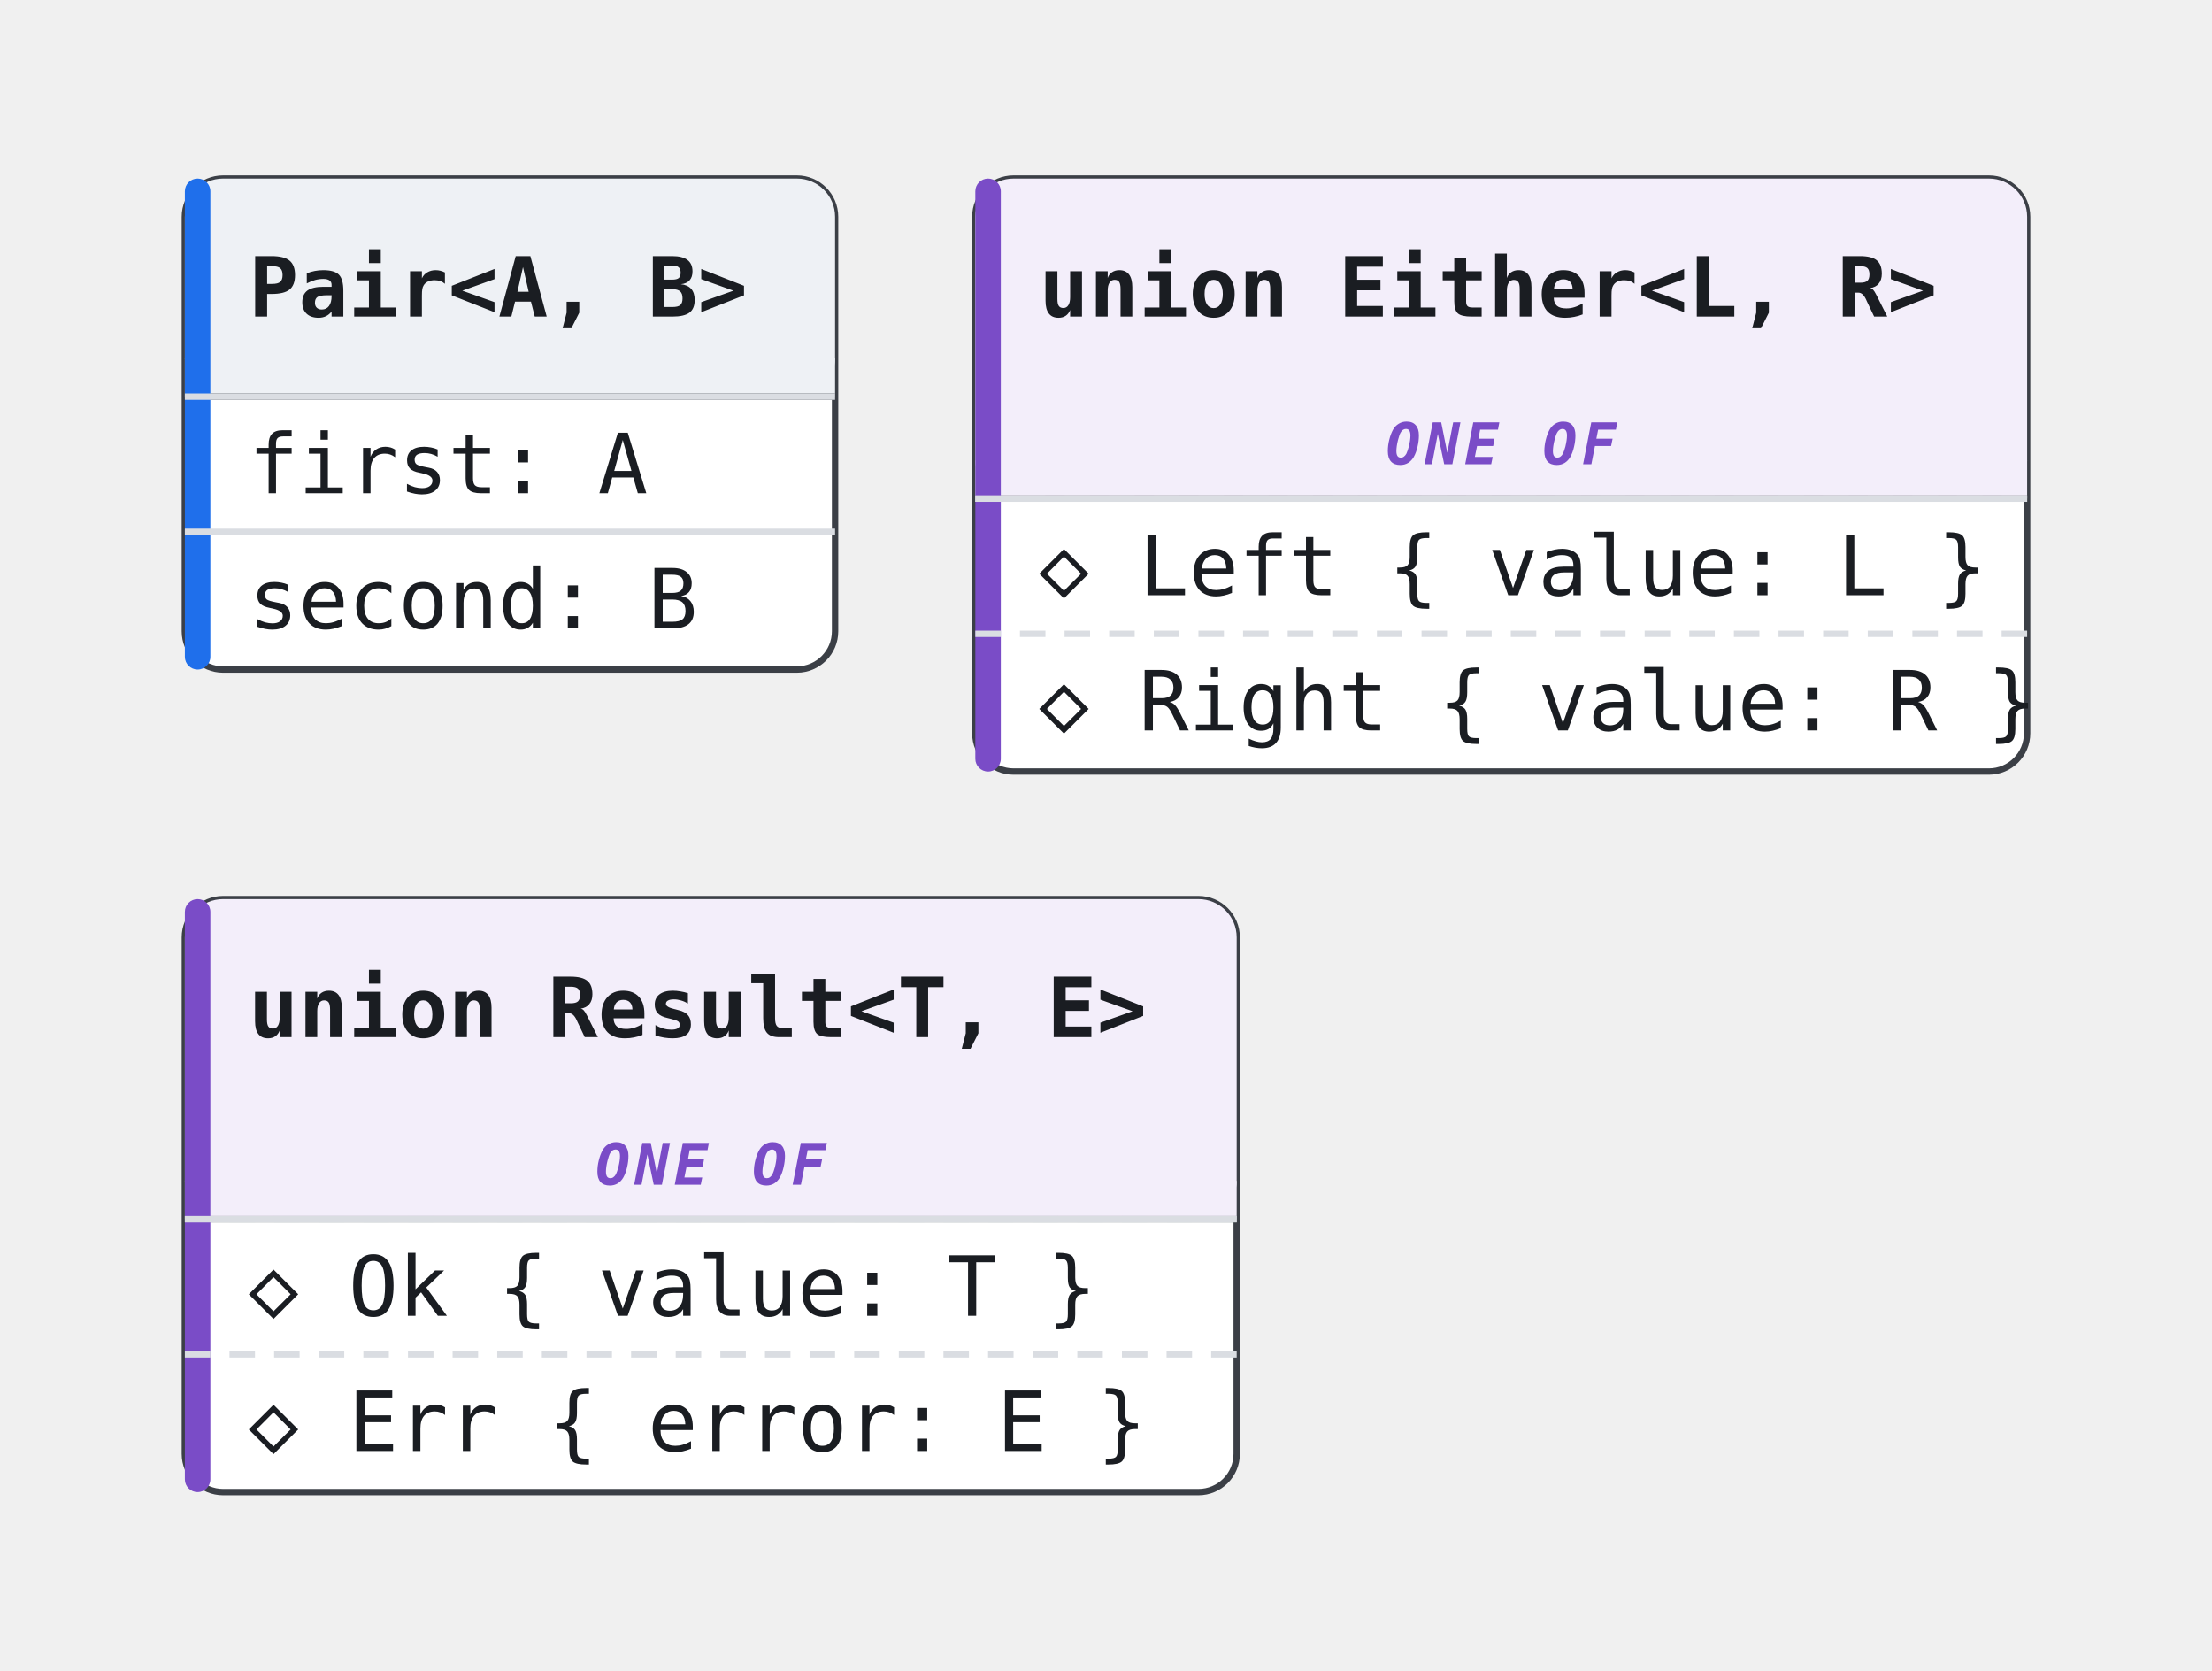
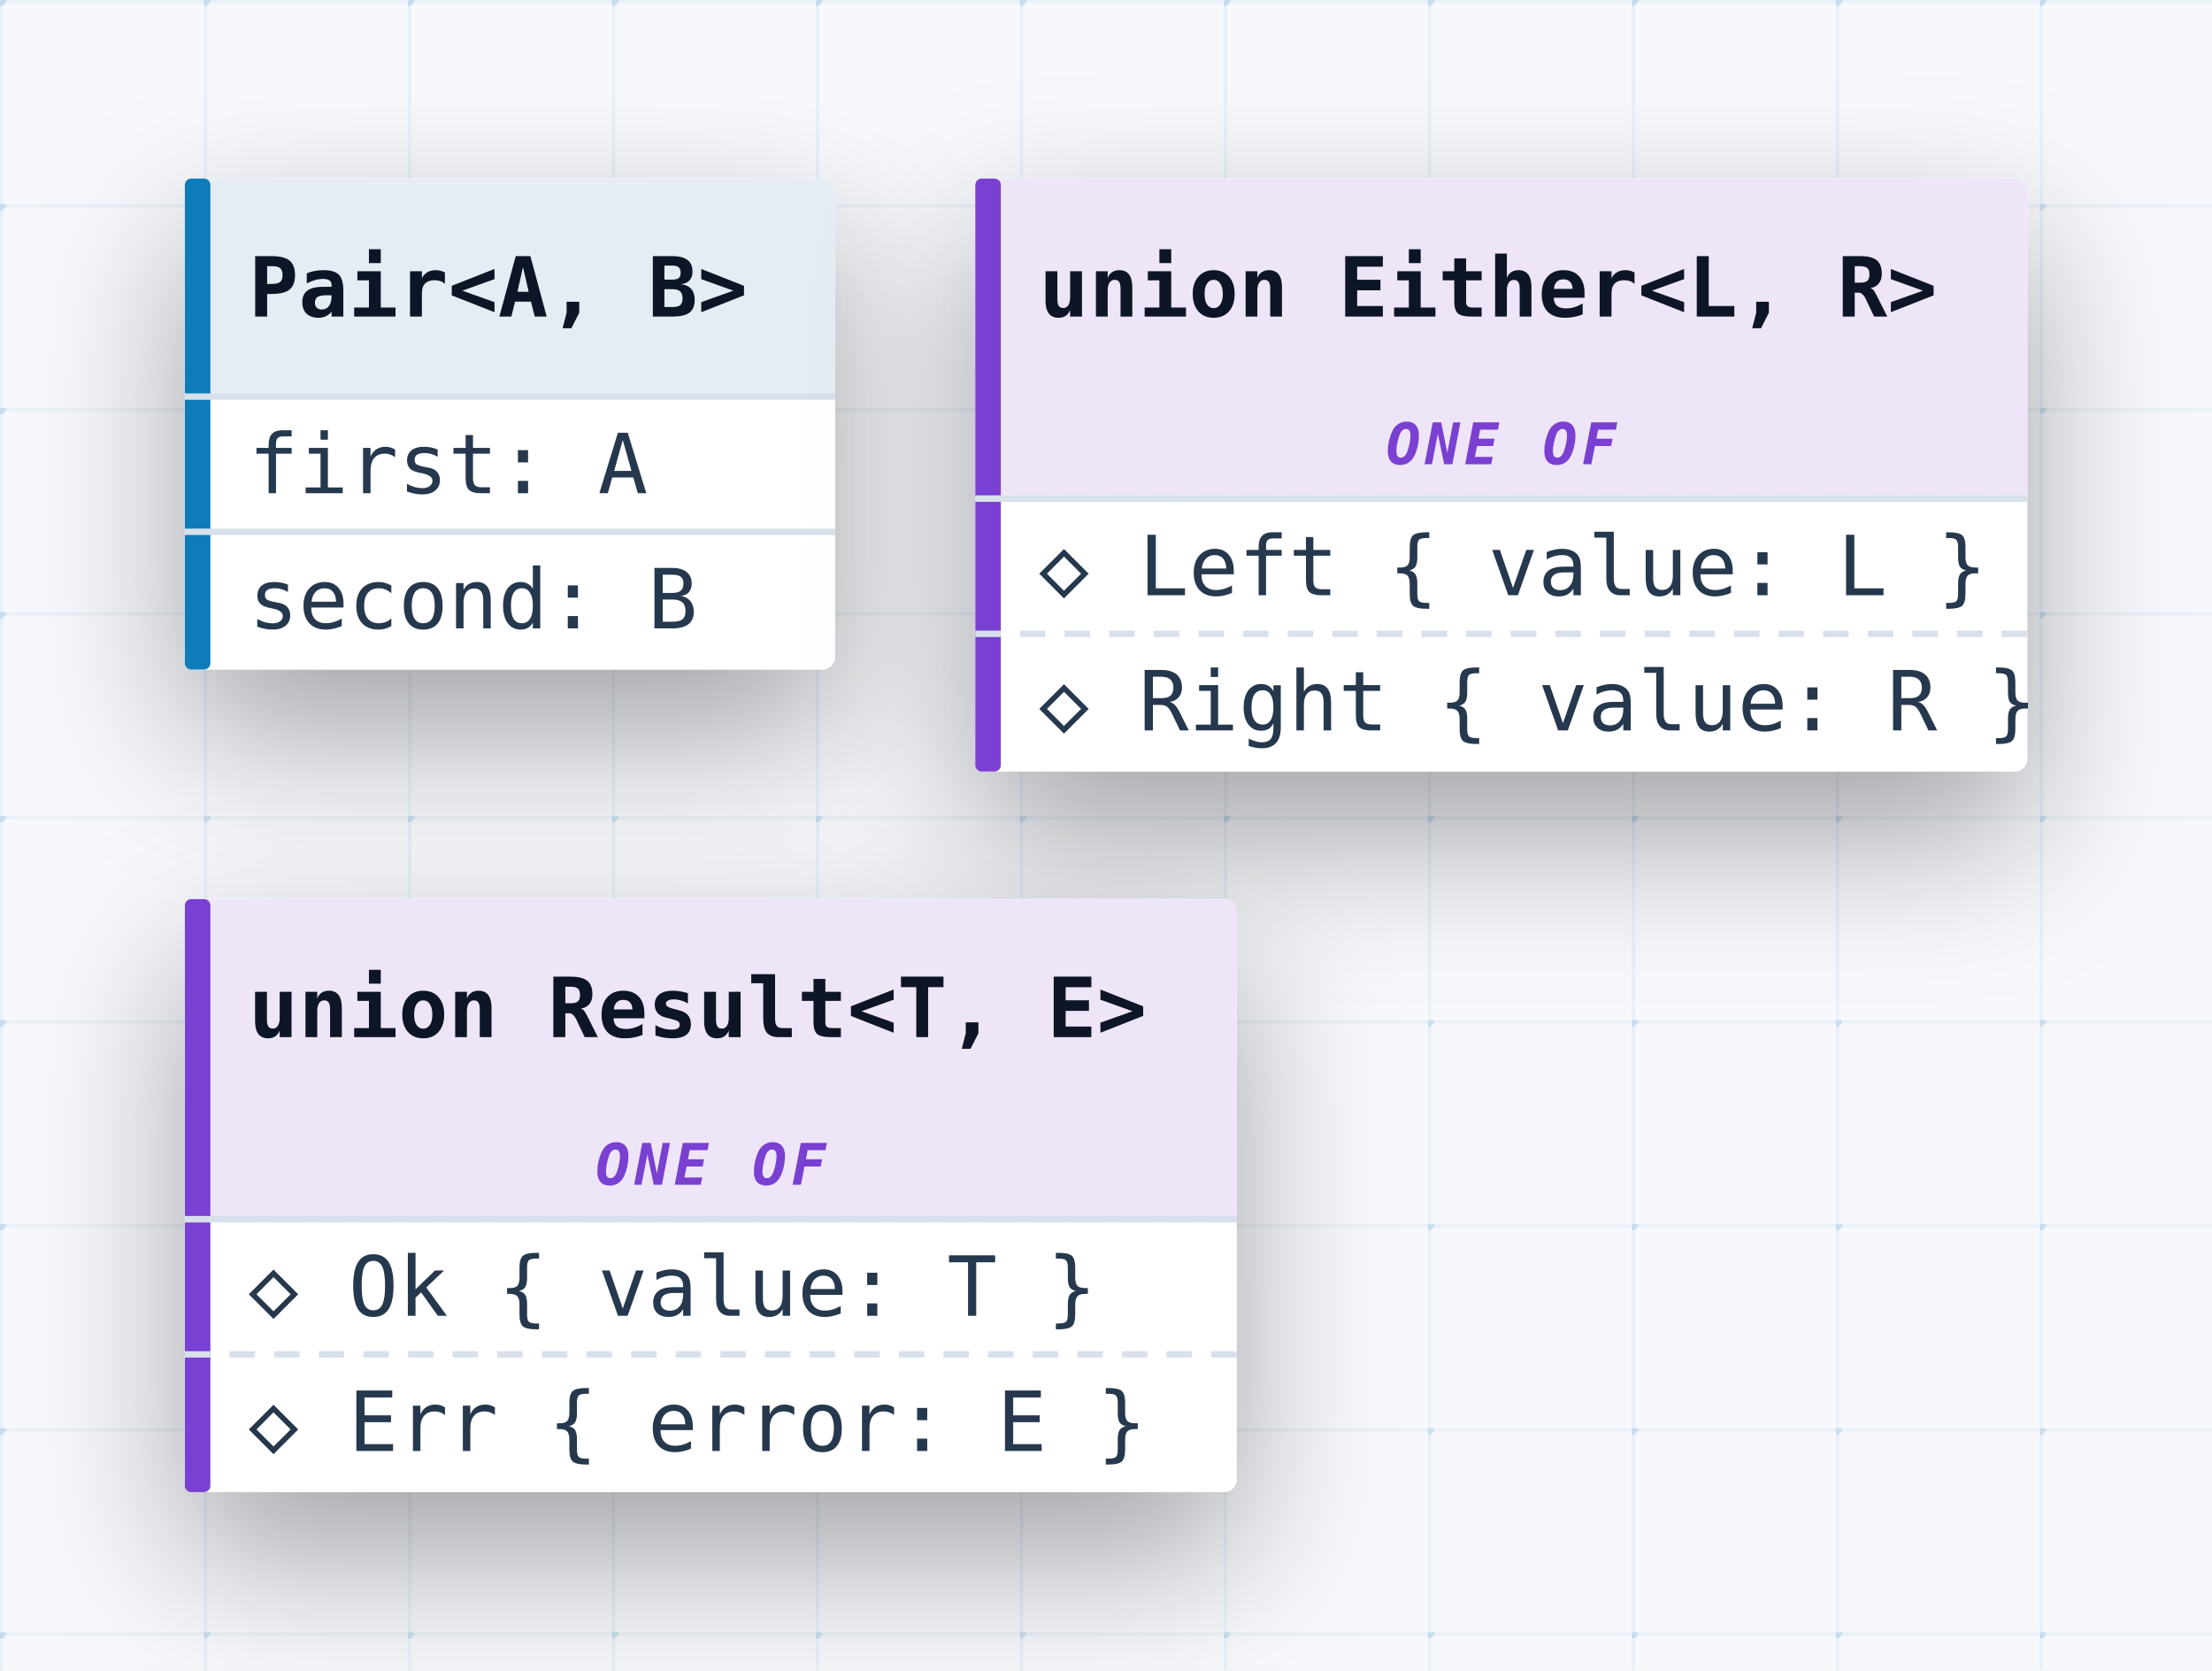
<svg xmlns="http://www.w3.org/2000/svg" viewBox="0 0 347 262" width="347" height="262" font-family="ui-monospace, SFMono-Regular, Menlo, Consolas, monospace" font-size="13">
  <defs>
    <marker id="td-arrow" viewBox="0 0 10 10" refX="9" refY="5" markerWidth="8" markerHeight="8" orient="auto-start-reverse">
-       <path d="M0,0 L10,5 L0,10 z" fill="#5b6068" />
+       <path d="M0,0 L10,5 L0,10 z" fill="#60758a" />
    </marker>
+     <pattern id="td-grid" width="32" height="32" patternUnits="userSpaceOnUse">
+       <path d="M32 0H0V32" fill="none" stroke="#0c7bb8" stroke-opacity="0.055" stroke-width="1" />
+       <circle cx="0" cy="0" r="1" fill="#0c7bb8" fill-opacity="0.16" />
+     </pattern>
+     <filter id="td-ambient-shadow" x="-30%" y="-30%" width="160%" height="180%">
+       <feDropShadow dx="0" dy="10" stdDeviation="12" flood-color="#000" flood-opacity="0.34" />
+     </filter>
+     <filter id="td-hover-shadow" x="-35%" y="-35%" width="170%" height="190%">
+       <feDropShadow dx="0" dy="14" stdDeviation="16" flood-color="#000" flood-opacity="0.46" />
+     </filter>
  </defs>
  <rect x="0" y="0" width="347" height="262" fill="none" />
-   <g data-decl="Pair" data-kind="record">
-     <rect x="29" y="28" width="102" height="77" rx="6" ry="6" fill="#ffffff" stroke="#3b3f46" stroke-width="1" />
-     <rect x="29" y="28" width="102" height="34.2" rx="6" ry="6" fill="#eef1f5" stroke="none" />
-     <rect x="29" y="56.2" width="102" height="6" fill="#eef1f5" stroke="none" />
-     <line x1="29" y1="62.2" x2="131" y2="62.2" stroke="#3b3f46" stroke-width="1" />
-     <rect x="29" y="28" width="4" height="77" rx="2" ry="2" fill="#1f6feb" />
-     <text x="39" y="49.65" fill="#1a1d22" font-weight="600">Pair&lt;A, B&gt;</text>
-     <line x1="29" y1="62.2" x2="131" y2="62.2" stroke="#dadde2" stroke-width="1" />
-     <text x="39" y="77.35" fill="#1a1d22">first: A</text>
-     <line x1="29" y1="83.4" x2="131" y2="83.4" stroke="#dadde2" stroke-width="1" />
-     <text x="39" y="98.55" fill="#1a1d22">second: B</text>
+   <rect class="td-blueprint-bg" width="347" height="262" fill="#f6f8fc" />
+   <rect width="347" height="262" fill="url(#td-grid)" />
+   <g data-decl="Pair" class="td-node" data-kind="record" data-x="29" data-y="28" data-width="102" data-height="77" filter="url(#td-ambient-shadow)">
+     <rect x="29" y="28" width="102" height="77" rx="2" ry="2" fill="#ffffff" stroke="#c5ced8" stroke-width="0" />
+     <rect x="29" y="28" width="102" height="34.2" rx="2" ry="2" fill="#e6ecf4" stroke="none" />
+     <rect x="29" y="60.2" width="102" height="2" fill="#e6ecf4" stroke="none" />
+     <rect x="29" y="28" width="4" height="77" rx="1" ry="1" fill="#0c7bb8" />
+     <text x="39" y="49.65" fill="#0b1326" font-weight="600">Pair&lt;A, B&gt;</text>
+     <g data-row-index="0" data-row-y="62.2" data-row-height="21.2">
+       <line x1="29" y1="62.2" x2="131" y2="62.2" stroke="#d8e0eb" stroke-width="1" />
+       <text x="39" y="77.35" fill="#26384d">first: A</text>
+     </g>
+     <g data-row-index="1" data-row-y="83.4" data-row-height="21.2">
+       <line x1="29" y1="83.4" x2="131" y2="83.4" stroke="#d8e0eb" stroke-width="1" />
+       <text x="39" y="98.55" fill="#26384d">second: B</text>
+     </g>
  </g>
-   <g data-decl="Either" data-kind="union">
-     <rect x="153" y="28" width="165" height="93" rx="6" ry="6" fill="#ffffff" stroke="#3b3f46" stroke-width="1" />
-     <rect x="153" y="28" width="165" height="50.2" rx="6" ry="6" fill="#f3eefa" stroke="none" />
-     <rect x="153" y="72.2" width="165" height="6" fill="#f3eefa" stroke="none" />
-     <line x1="153" y1="78.2" x2="318" y2="78.2" stroke="#3b3f46" stroke-width="1" />
-     <rect x="153" y="28" width="4" height="93" rx="2" ry="2" fill="#7a4cc7" />
-     <text x="163" y="49.65" fill="#1a1d22" font-weight="600">union Either&lt;L, R&gt;</text>
-     <text x="235.5" y="72.8" fill="#7a4cc7" font-size="9" font-weight="700" text-anchor="middle" font-style="italic" letter-spacing="0.08em">ONE OF</text>
-     <line x1="153" y1="78.2" x2="318" y2="78.2" stroke="#dadde2" stroke-width="1" />
-     <line x1="153" y1="78.2" x2="318" y2="78.2" stroke="#dadde2" stroke-width="1" stroke-dasharray="4 3" />
-     <text x="163" y="93.35" fill="#1a1d22">◇ Left { value: L }</text>
-     <line x1="153" y1="99.4" x2="318" y2="99.4" stroke="#dadde2" stroke-width="1" stroke-dasharray="4 3" />
-     <text x="163" y="114.55" fill="#1a1d22">◇ Right { value: R }</text>
+   <g data-decl="Either" class="td-node" data-kind="union" data-x="153" data-y="28" data-width="165" data-height="93" filter="url(#td-ambient-shadow)">
+     <rect x="153" y="28" width="165" height="93" rx="2" ry="2" fill="#ffffff" stroke="#c5ced8" stroke-width="0" />
+     <rect x="153" y="28" width="165" height="50.2" rx="2" ry="2" fill="#eee5f8" stroke="none" />
+     <rect x="153" y="76.2" width="165" height="2" fill="#eee5f8" stroke="none" />
+     <rect x="153" y="28" width="4" height="93" rx="1" ry="1" fill="#7a3fd1" />
+     <text x="163" y="49.65" fill="#0b1326" font-weight="600">union Either&lt;L, R&gt;</text>
+     <text x="235.5" y="72.8" fill="#7a3fd1" font-size="9" font-weight="700" text-anchor="middle" font-style="italic" letter-spacing="0.08em">ONE OF</text>
+     <line x1="153" y1="78.2" x2="318" y2="78.2" stroke="#d8e0eb" stroke-width="1" />
+     <g data-row-index="0" data-row-y="78.2" data-row-height="21.2">
+       <line x1="153" y1="78.2" x2="318" y2="78.2" stroke="#d8e0eb" stroke-width="1" stroke-dasharray="4 3" />
+       <text x="163" y="93.35" fill="#26384d">◇ Left { value: L }</text>
+     </g>
+     <g data-row-index="1" data-row-y="99.4" data-row-height="21.2">
+       <line x1="153" y1="99.4" x2="318" y2="99.4" stroke="#d8e0eb" stroke-width="1" stroke-dasharray="4 3" />
+       <text x="163" y="114.55" fill="#26384d">◇ Right { value: R }</text>
+     </g>
  </g>
-   <g data-decl="Result" data-kind="union">
-     <rect x="29" y="141" width="165" height="93" rx="6" ry="6" fill="#ffffff" stroke="#3b3f46" stroke-width="1" />
-     <rect x="29" y="141" width="165" height="50.2" rx="6" ry="6" fill="#f3eefa" stroke="none" />
-     <rect x="29" y="185.2" width="165" height="6" fill="#f3eefa" stroke="none" />
-     <line x1="29" y1="191.2" x2="194" y2="191.2" stroke="#3b3f46" stroke-width="1" />
-     <rect x="29" y="141" width="4" height="93" rx="2" ry="2" fill="#7a4cc7" />
-     <text x="39" y="162.65" fill="#1a1d22" font-weight="600">union Result&lt;T, E&gt;</text>
-     <text x="111.5" y="185.8" fill="#7a4cc7" font-size="9" font-weight="700" text-anchor="middle" font-style="italic" letter-spacing="0.08em">ONE OF</text>
-     <line x1="29" y1="191.2" x2="194" y2="191.2" stroke="#dadde2" stroke-width="1" />
-     <line x1="29" y1="191.2" x2="194" y2="191.2" stroke="#dadde2" stroke-width="1" stroke-dasharray="4 3" />
-     <text x="39" y="206.35" fill="#1a1d22">◇ Ok { value: T }</text>
-     <line x1="29" y1="212.4" x2="194" y2="212.4" stroke="#dadde2" stroke-width="1" stroke-dasharray="4 3" />
-     <text x="39" y="227.55" fill="#1a1d22">◇ Err { error: E }</text>
+   <g data-decl="Result" class="td-node" data-kind="union" data-x="29" data-y="141" data-width="165" data-height="93" filter="url(#td-ambient-shadow)">
+     <rect x="29" y="141" width="165" height="93" rx="2" ry="2" fill="#ffffff" stroke="#c5ced8" stroke-width="0" />
+     <rect x="29" y="141" width="165" height="50.2" rx="2" ry="2" fill="#eee5f8" stroke="none" />
+     <rect x="29" y="189.2" width="165" height="2" fill="#eee5f8" stroke="none" />
+     <rect x="29" y="141" width="4" height="93" rx="1" ry="1" fill="#7a3fd1" />
+     <text x="39" y="162.65" fill="#0b1326" font-weight="600">union Result&lt;T, E&gt;</text>
+     <text x="111.5" y="185.8" fill="#7a3fd1" font-size="9" font-weight="700" text-anchor="middle" font-style="italic" letter-spacing="0.08em">ONE OF</text>
+     <line x1="29" y1="191.2" x2="194" y2="191.2" stroke="#d8e0eb" stroke-width="1" />
+     <g data-row-index="0" data-row-y="191.2" data-row-height="21.2">
+       <line x1="29" y1="191.2" x2="194" y2="191.2" stroke="#d8e0eb" stroke-width="1" stroke-dasharray="4 3" />
+       <text x="39" y="206.35" fill="#26384d">◇ Ok { value: T }</text>
+     </g>
+     <g data-row-index="1" data-row-y="212.4" data-row-height="21.2">
+       <line x1="29" y1="212.4" x2="194" y2="212.4" stroke="#d8e0eb" stroke-width="1" stroke-dasharray="4 3" />
+       <text x="39" y="227.55" fill="#26384d">◇ Err { error: E }</text>
+     </g>
  </g>
</svg>
